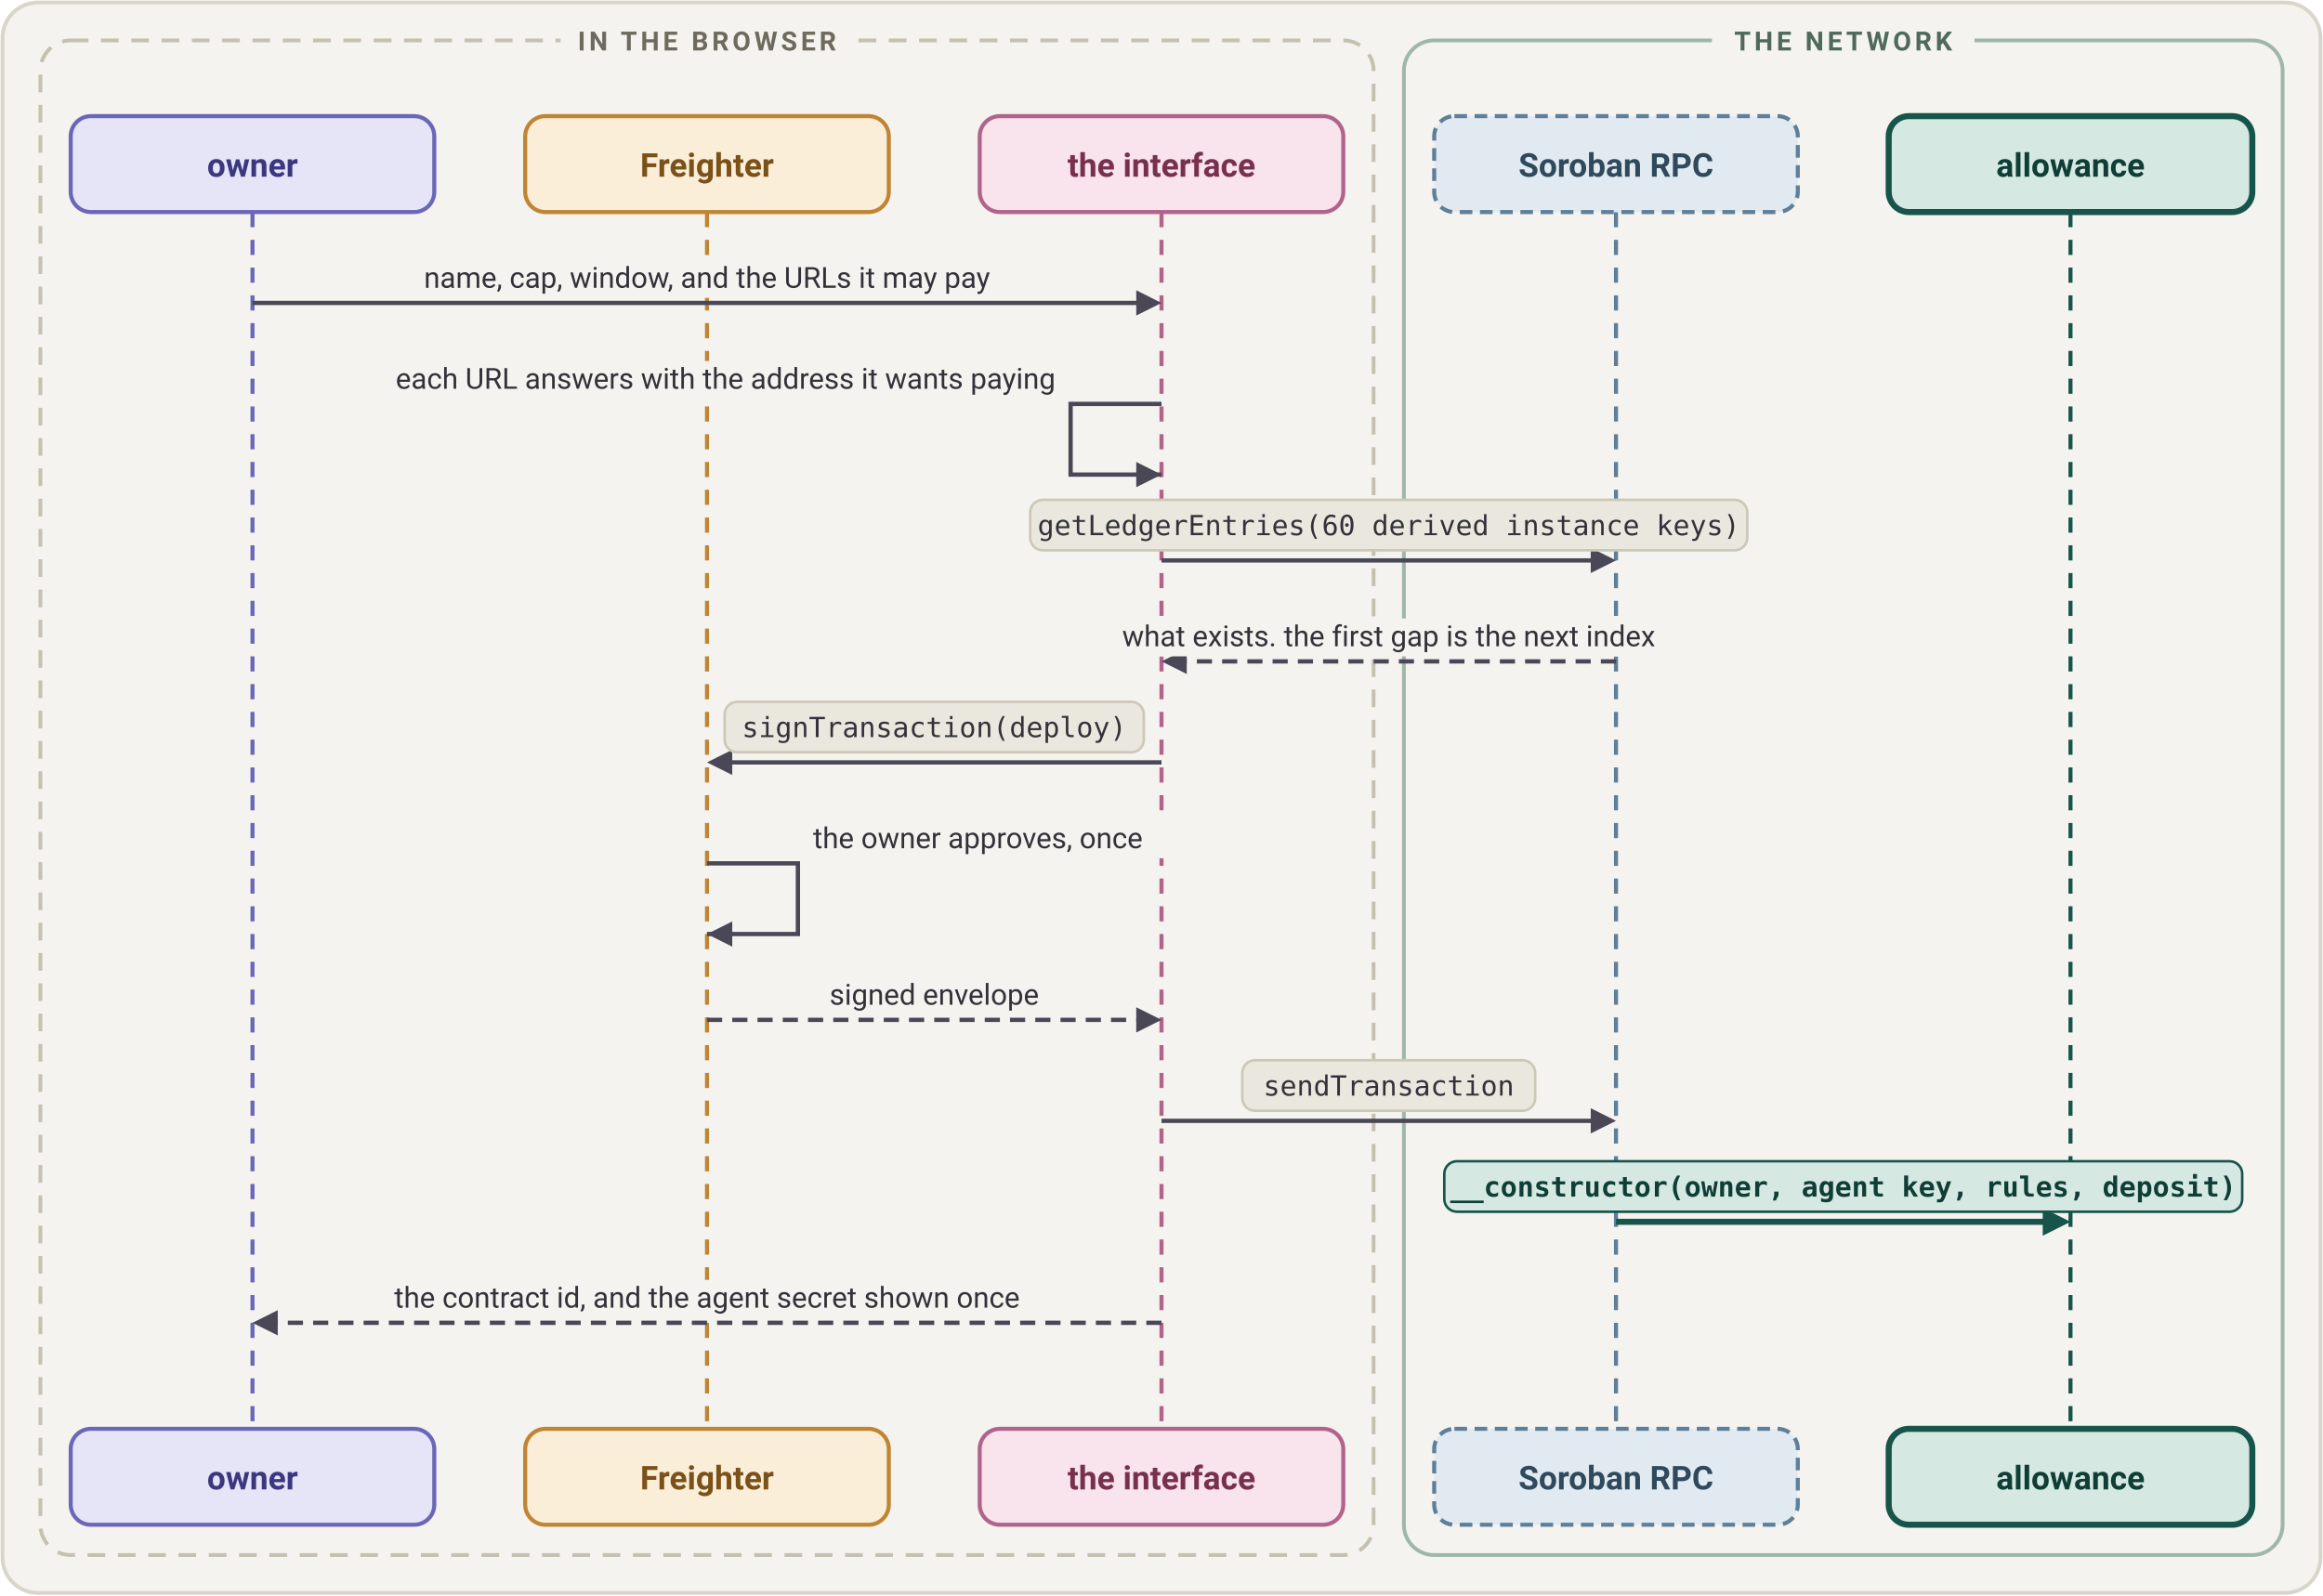
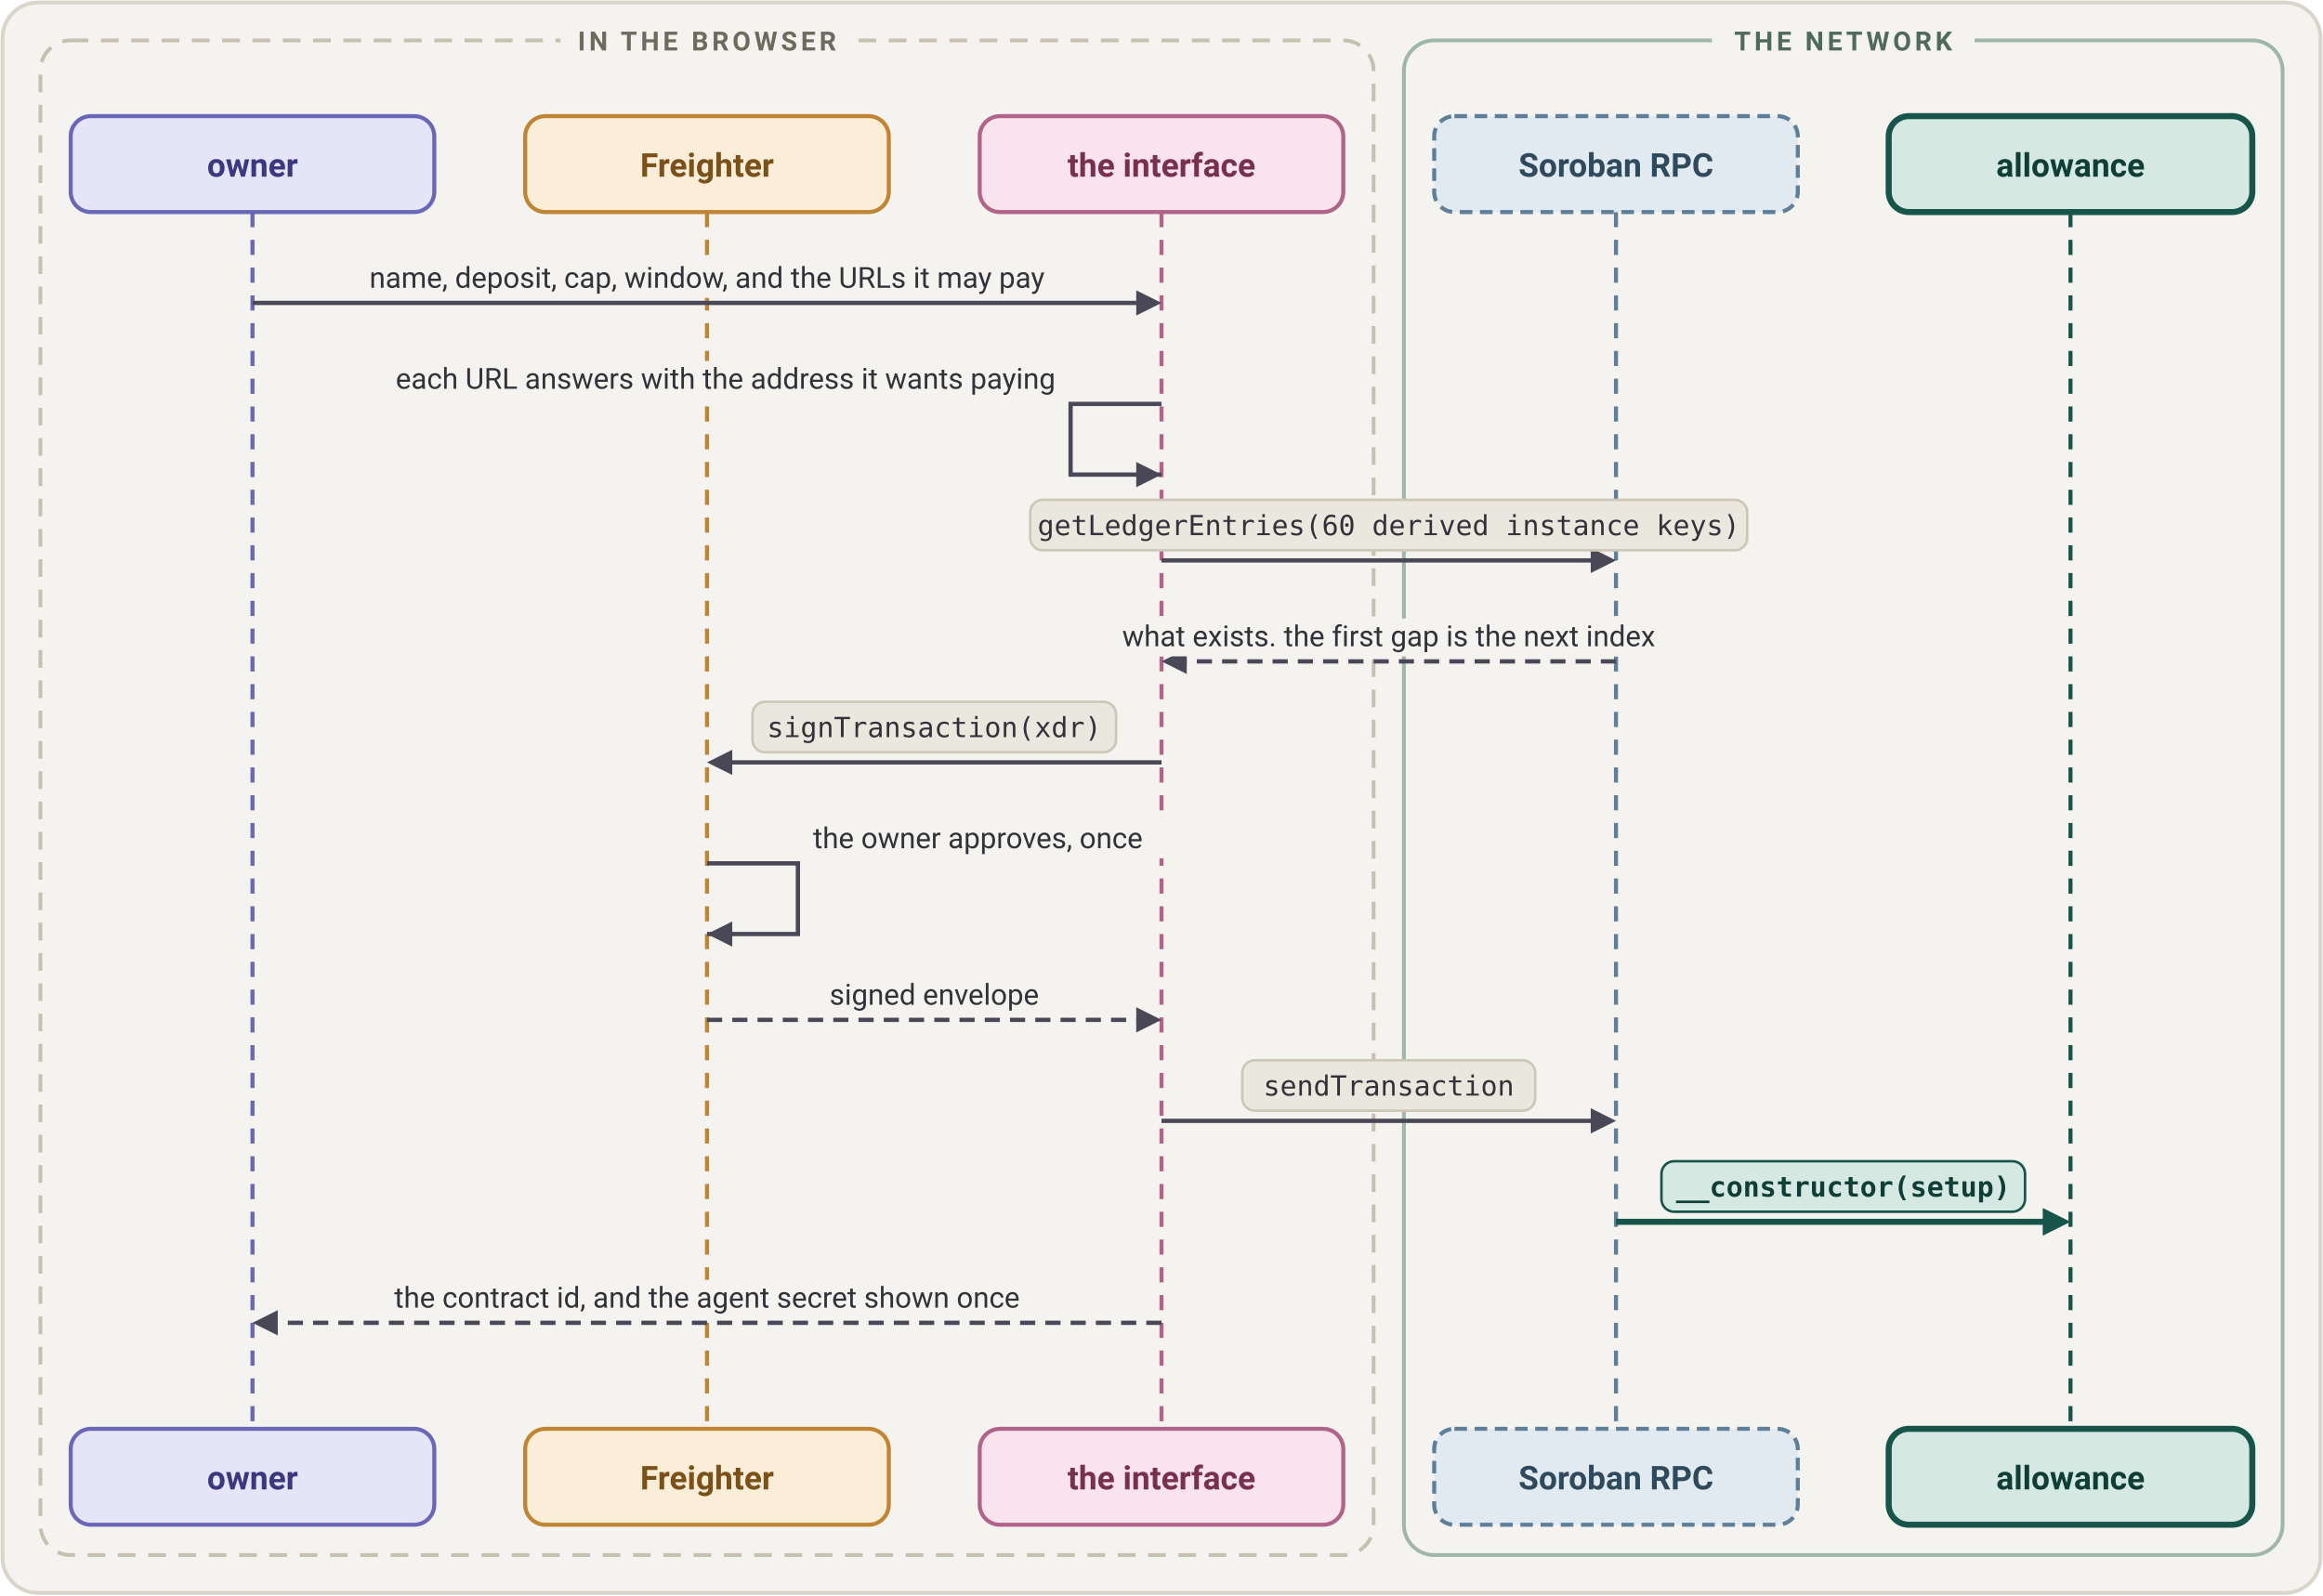
- <svg xmlns="http://www.w3.org/2000/svg" viewBox="0 0 920 632" width="920" height="632" role="img" aria-label="Sequence diagram in two groups. In the browser: the owner gives a name, a cap, a window and the URLs the agent may pay; the interface resolves each URL to the address it wants paying, asks a Soroban RPC for the instance entries of sixty derived addresses to find the first free index, and hands the deploy transaction to Freighter, which the owner approves once. The network: the signed envelope is submitted, the allowance runs its constructor, and the interface returns the contract id and the agent secret, shown once.">
+ <svg xmlns="http://www.w3.org/2000/svg" viewBox="0 0 920 632" width="920" height="632" role="img" aria-label="Sequence diagram in two groups. In the browser: the owner gives a name, a deposit, a cap, a window and the URLs the agent may pay; the interface resolves each URL to the address it wants paying, asks a Soroban RPC for the instance entries of sixty derived addresses to find the first free index, and hands the deploy transaction to Freighter, which the owner approves once. The network: the signed envelope is submitted, the allowance runs its constructor, and the interface returns the contract id and the agent secret, shown once.">
  <rect x="1" y="1" width="918" height="630" rx="14" fill="#f4f3ef" stroke="#d9d5cb" stroke-width="1.5" />
  <g font-family="ui-sans-serif, Segoe UI, Roboto, Helvetica, Arial, sans-serif">
    <rect x="16" y="16" width="528" height="600" rx="12" fill="none" stroke="#c6c0b1" stroke-width="1.5" stroke-dasharray="7 5" />
    <rect x="556" y="16" width="348" height="600" rx="12" fill="none" stroke="#9fb7a8" stroke-width="1.5" />
    <g font-size="10.5" font-weight="700" letter-spacing="1.4" text-anchor="middle">
      <rect x="222" y="8" width="116" height="16" fill="#f4f3ef" />
      <text x="280" y="20" fill="#6f6a5e">IN THE BROWSER</text>
      <rect x="678" y="8" width="104" height="16" fill="#f4f3ef" />
      <text x="730" y="20" fill="#4f6a5b">THE NETWORK</text>
    </g>
    <g stroke-width="1.6" stroke-dasharray="6 5">
      <line x1="100" y1="84" x2="100" y2="566" stroke="#6b67b8" />
      <line x1="280" y1="84" x2="280" y2="566" stroke="#bf8534" />
      <line x1="460" y1="84" x2="460" y2="566" stroke="#b0648a" />
      <line x1="640" y1="84" x2="640" y2="566" stroke="#5f7f99" />
      <line x1="820" y1="84" x2="820" y2="566" stroke="#17544a" />
    </g>
    <g font-size="13" font-weight="600" text-anchor="middle" stroke-width="1.6">
      <rect x="28" y="46" width="144" height="38" rx="8" fill="#e6e5f8" stroke="#6b67b8" />
      <rect x="28" y="566" width="144" height="38" rx="8" fill="#e6e5f8" stroke="#6b67b8" />
      <text x="100" y="70" fill="#3b3880">owner</text>
      <text x="100" y="590" fill="#3b3880">owner</text>
      <rect x="208" y="46" width="144" height="38" rx="8" fill="#fbeed9" stroke="#bf8534" />
      <rect x="208" y="566" width="144" height="38" rx="8" fill="#fbeed9" stroke="#bf8534" />
      <text x="280" y="70" fill="#7a5119">Freighter</text>
      <text x="280" y="590" fill="#7a5119">Freighter</text>
      <rect x="388" y="46" width="144" height="38" rx="8" fill="#f9e3ec" stroke="#b0648a" />
      <rect x="388" y="566" width="144" height="38" rx="8" fill="#f9e3ec" stroke="#b0648a" />
      <text x="460" y="70" fill="#78304f">the interface</text>
      <text x="460" y="590" fill="#78304f">the interface</text>
      <rect x="568" y="46" width="144" height="38" rx="8" fill="#e2eaf1" stroke="#5f7f99" stroke-dasharray="5 3" />
      <rect x="568" y="566" width="144" height="38" rx="8" fill="#e2eaf1" stroke="#5f7f99" stroke-dasharray="5 3" />
      <text x="640" y="70" fill="#2f4a5c">Soroban RPC</text>
      <text x="640" y="590" fill="#2f4a5c">Soroban RPC</text>
      <rect x="748" y="46" width="144" height="38" rx="8" fill="#d5e8e2" stroke="#17544a" stroke-width="2.4" />
      <rect x="748" y="566" width="144" height="38" rx="8" fill="#d5e8e2" stroke="#17544a" stroke-width="2.4" />
      <text x="820" y="70" fill="#0f3e36">allowance</text>
      <text x="820" y="590" fill="#0f3e36">allowance</text>
    </g>
    <g font-size="11.5" fill="#33323a">
      <line x1="100" y1="120" x2="451" y2="120" stroke="#4a4856" stroke-width="1.7" />
      <polygon points="460,120 450,115 450,125" fill="#4a4856" />
-       <rect x="155" y="103" width="250" height="15" fill="#f4f3ef" />
-       <text x="280" y="114" text-anchor="middle">name, cap, window, and the URLs it may pay</text>
+       <rect x="114" y="103" width="332" height="15" fill="#f4f3ef" />
+       <text x="280" y="114" text-anchor="middle">name, deposit, cap, window, and the URLs it may pay</text>
      <path d="M 460 160 h -36 v 28 h 36" fill="none" stroke="#4a4856" stroke-width="1.7" />
      <polygon points="460,188 450,183 450,193" fill="#4a4856" />
      <rect x="125" y="143" width="293" height="15" fill="#f4f3ef" />
      <text x="418" y="154" text-anchor="end">each URL answers with the address it wants paying</text>
      <line x1="460" y1="222" x2="631" y2="222" stroke="#4a4856" stroke-width="1.7" />
      <polygon points="640,222 630,217 630,227" fill="#4a4856" />
      <rect x="408" y="198" width="284" height="20" rx="5" fill="#eae7de" stroke="#cdc7b7" />
      <text x="550" y="212" text-anchor="middle" font-family="ui-monospace, Cascadia Mono, Menlo, Consolas, monospace" font-size="11">getLedgerEntries(60 derived instance keys)</text>
      <line x1="640" y1="262" x2="469" y2="262" stroke="#4a4856" stroke-width="1.7" stroke-dasharray="6 4" />
      <polygon points="460,262 470,257 470,267" fill="#4a4856" />
      <rect x="419" y="245" width="262" height="15" fill="#f4f3ef" />
      <text x="550" y="256" text-anchor="middle">what exists. the first gap is the next index</text>
      <line x1="460" y1="302" x2="289" y2="302" stroke="#4a4856" stroke-width="1.7" />
      <polygon points="280,302 290,297 290,307" fill="#4a4856" />
-       <rect x="287" y="278" width="166" height="20" rx="5" fill="#eae7de" stroke="#cdc7b7" />
-       <text x="370" y="292" text-anchor="middle" font-family="ui-monospace, Cascadia Mono, Menlo, Consolas, monospace" font-size="11">signTransaction(deploy)</text>
+       <rect x="298" y="278" width="144" height="20" rx="5" fill="#eae7de" stroke="#cdc7b7" />
+       <text x="370" y="292" text-anchor="middle" font-family="ui-monospace, Cascadia Mono, Menlo, Consolas, monospace" font-size="11">signTransaction(xdr)</text>
      <path d="M 280 342 h 36 v 28 h -36" fill="none" stroke="#4a4856" stroke-width="1.7" />
      <polygon points="280,370 290,365 290,375" fill="#4a4856" />
      <rect x="322" y="325" width="150" height="15" fill="#f4f3ef" />
      <text x="322" y="336">the owner approves, once</text>
      <line x1="280" y1="404" x2="451" y2="404" stroke="#4a4856" stroke-width="1.7" stroke-dasharray="6 4" />
      <polygon points="460,404 450,399 450,409" fill="#4a4856" />
      <rect x="324" y="387" width="92" height="15" fill="#f4f3ef" />
      <text x="370" y="398" text-anchor="middle">signed envelope</text>
      <line x1="460" y1="444" x2="631" y2="444" stroke="#4a4856" stroke-width="1.7" />
      <polygon points="640,444 630,439 630,449" fill="#4a4856" />
      <rect x="492" y="420" width="116" height="20" rx="5" fill="#eae7de" stroke="#cdc7b7" />
      <text x="550" y="434" text-anchor="middle" font-family="ui-monospace, Cascadia Mono, Menlo, Consolas, monospace" font-size="11">sendTransaction</text>
      <line x1="640" y1="484" x2="811" y2="484" stroke="#17544a" stroke-width="2.4" />
      <polygon points="820,484 809,478.5 809,489.5" fill="#17544a" />
-       <rect x="572" y="460" width="316" height="20" rx="5" fill="#d5e8e2" stroke="#17544a" />
-       <text x="730" y="474" text-anchor="middle" fill="#0f3e36" font-weight="700" font-family="ui-monospace, Cascadia Mono, Menlo, Consolas, monospace" font-size="11">__constructor(owner, agent key, rules, deposit)</text>
+       <rect x="658" y="460" width="144" height="20" rx="5" fill="#d5e8e2" stroke="#17544a" />
+       <text x="730" y="474" text-anchor="middle" fill="#0f3e36" font-weight="700" font-family="ui-monospace, Cascadia Mono, Menlo, Consolas, monospace" font-size="11">__constructor(setup)</text>
      <line x1="460" y1="524" x2="109" y2="524" stroke="#4a4856" stroke-width="1.7" stroke-dasharray="6 4" />
      <polygon points="100,524 110,519 110,529" fill="#4a4856" />
      <rect x="127" y="507" width="306" height="15" fill="#f4f3ef" />
      <text x="280" y="518" text-anchor="middle">the contract id, and the agent secret shown once</text>
    </g>
  </g>
</svg>
